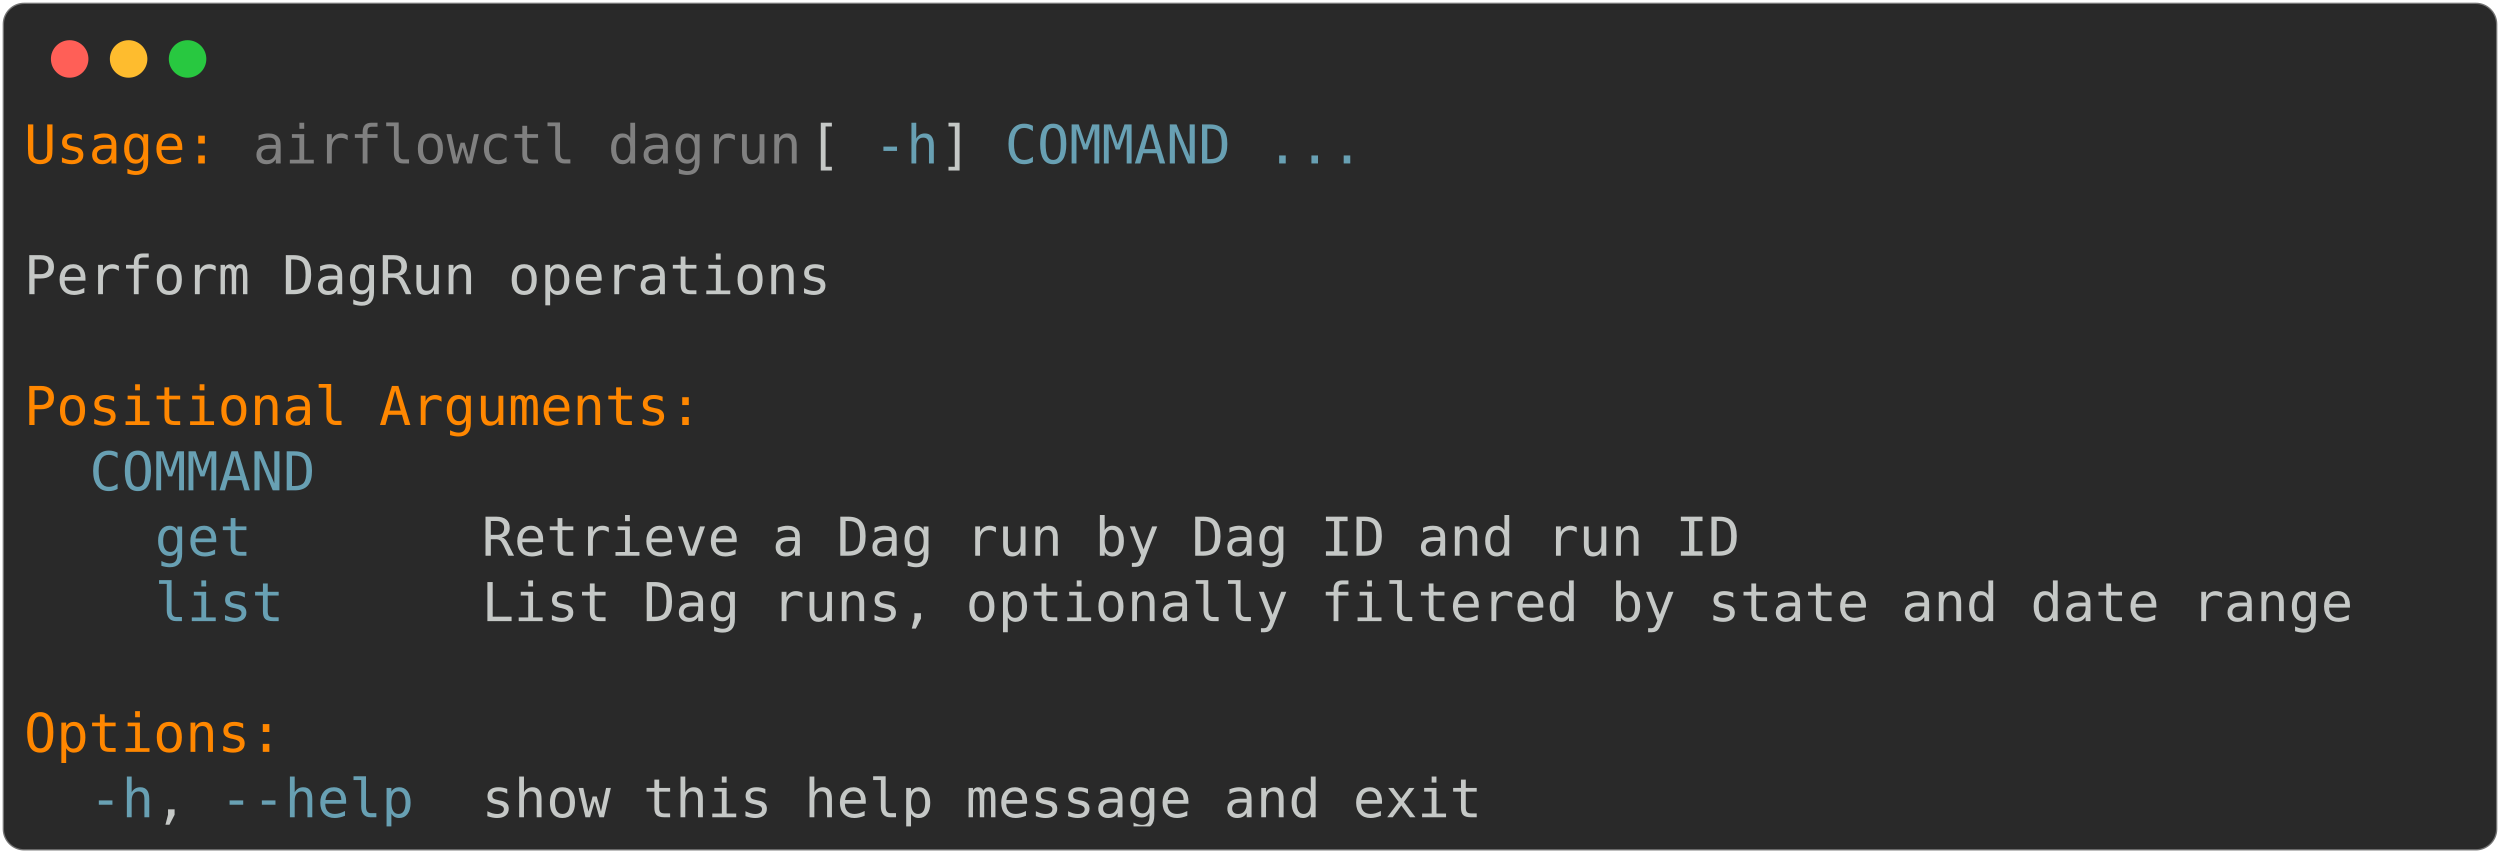
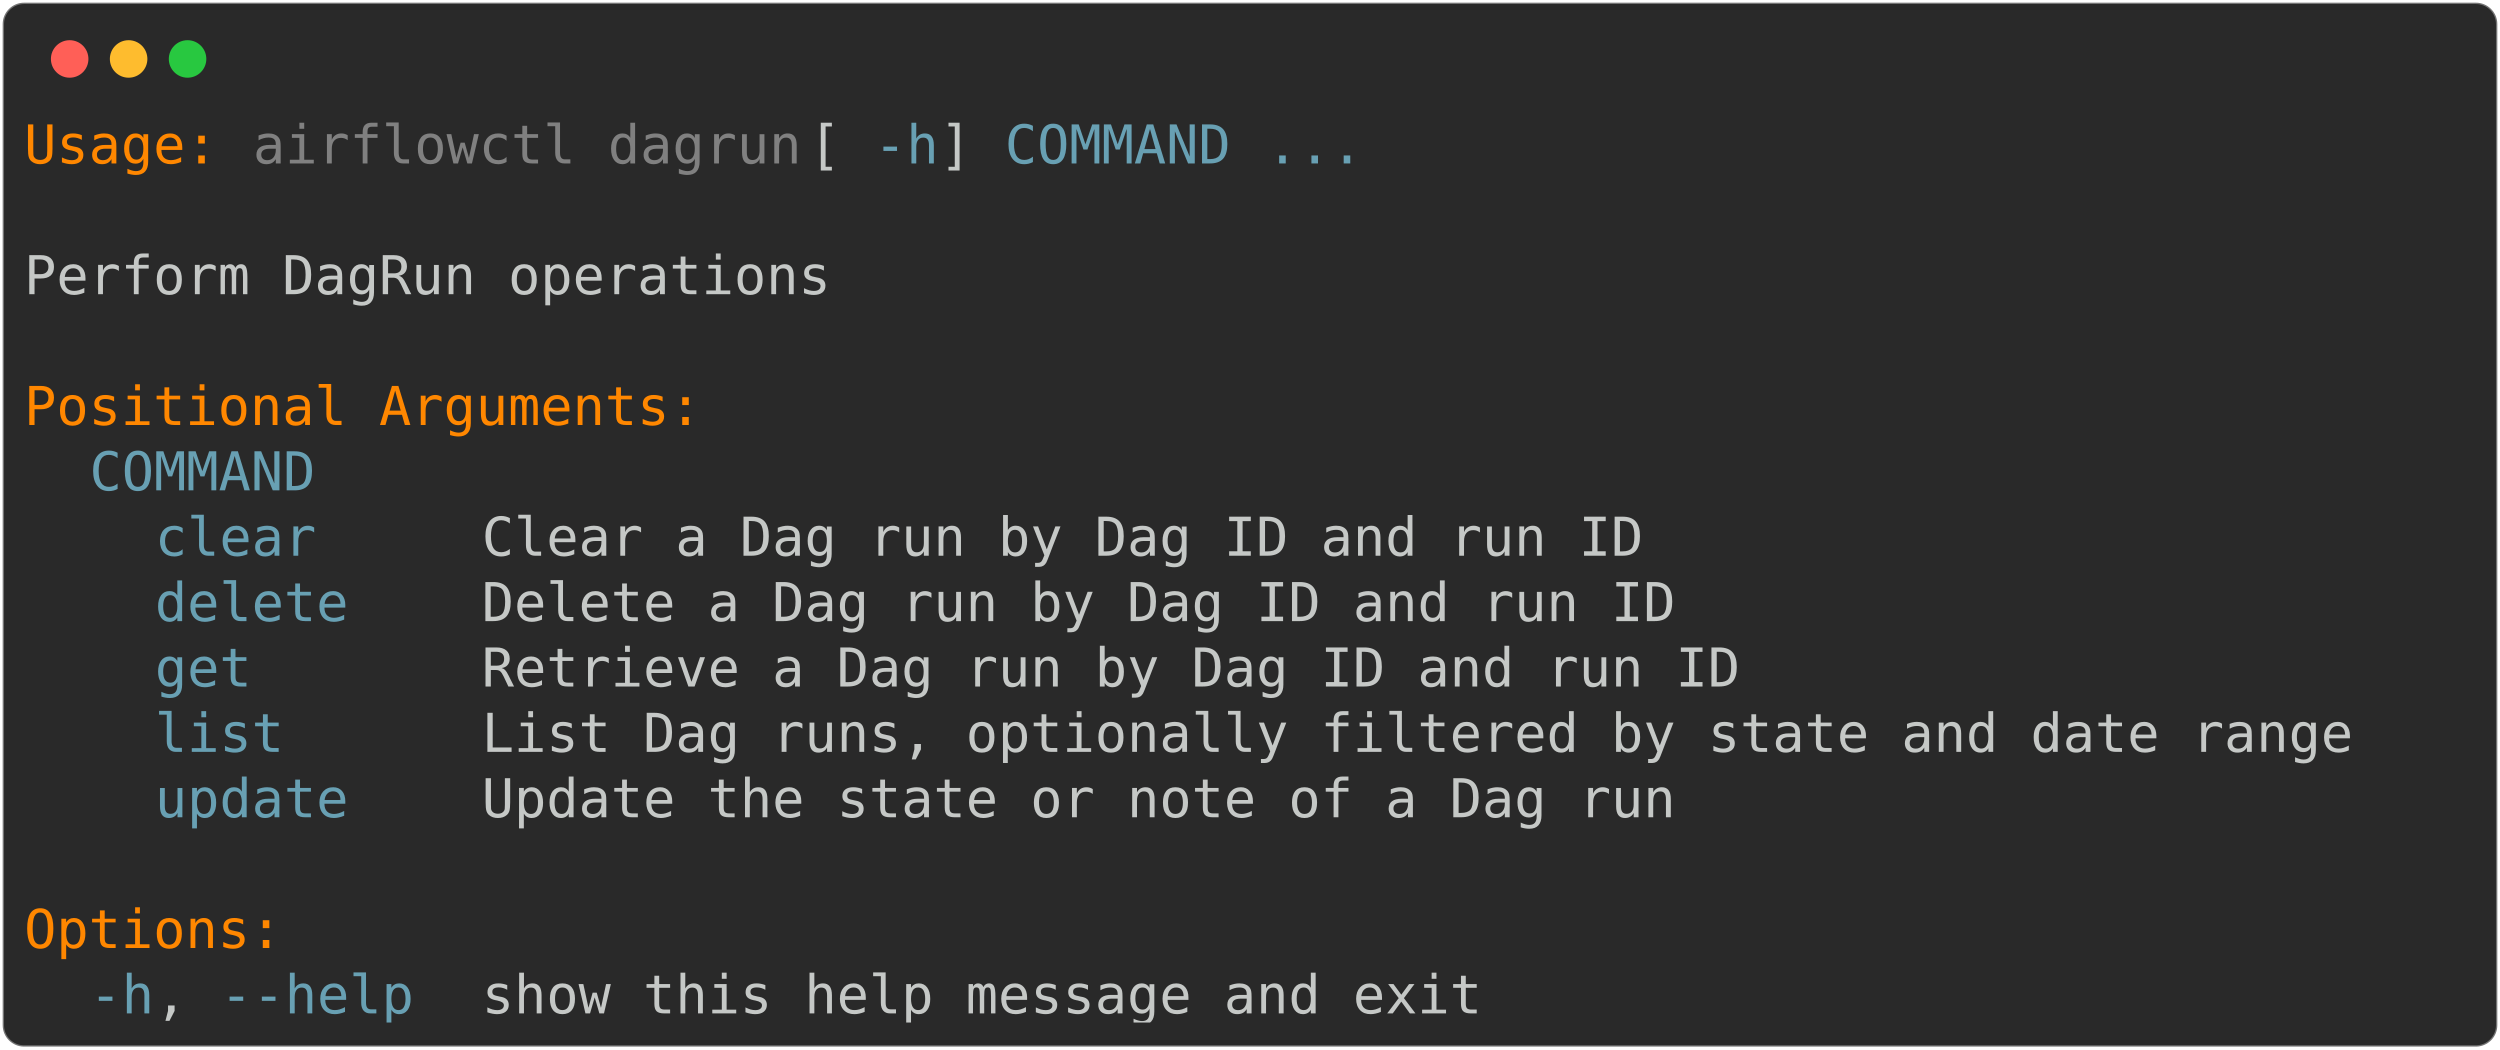
- <svg xmlns="http://www.w3.org/2000/svg" class="rich-terminal" viewBox="0 0 933 318.4">
+ <svg xmlns="http://www.w3.org/2000/svg" class="rich-terminal" viewBox="0 0 933 391.6">
  <style>

    @font-face {
        font-family: "Fira Code";
        src: local("FiraCode-Regular"),
                url("https://cdnjs.cloudflare.com/ajax/libs/firacode/6.2.0/woff2/FiraCode-Regular.woff2") format("woff2"),
                url("https://cdnjs.cloudflare.com/ajax/libs/firacode/6.2.0/woff/FiraCode-Regular.woff") format("woff");
        font-style: normal;
        font-weight: 400;
    }
    @font-face {
        font-family: "Fira Code";
        src: local("FiraCode-Bold"),
                url("https://cdnjs.cloudflare.com/ajax/libs/firacode/6.2.0/woff2/FiraCode-Bold.woff2") format("woff2"),
                url("https://cdnjs.cloudflare.com/ajax/libs/firacode/6.2.0/woff/FiraCode-Bold.woff") format("woff");
        font-style: bold;
        font-weight: 700;
    }

-     .terminal-3834720684-matrix {
+     .terminal-3943696818-matrix {
        font-family: Fira Code, monospace;
        font-size: 20px;
        line-height: 24.4px;
        font-variant-east-asian: full-width;
    }

-     .terminal-3834720684-title {
+     .terminal-3943696818-title {
        font-size: 18px;
        font-weight: bold;
        font-family: arial;
    }

-     .terminal-3834720684-r1 { fill: #ff8700 }
- .terminal-3834720684-r2 { fill: #c5c8c6 }
- .terminal-3834720684-r3 { fill: #808080 }
- .terminal-3834720684-r4 { fill: #68a0b3 }
+     .terminal-3943696818-r1 { fill: #ff8700 }
+ .terminal-3943696818-r2 { fill: #c5c8c6 }
+ .terminal-3943696818-r3 { fill: #808080 }
+ .terminal-3943696818-r4 { fill: #68a0b3 }
    </style>
  <defs>
-     <clipPath id="terminal-3834720684-clip-terminal">
-       <rect x="0" y="0" width="914.0" height="267.4" />
+     <clipPath id="terminal-3943696818-clip-terminal">
+       <rect x="0" y="0" width="914.0" height="340.6" />
    </clipPath>
-     <clipPath id="terminal-3834720684-line-0">
+     <clipPath id="terminal-3943696818-line-0">
      <rect x="0" y="1.5" width="915" height="24.65" />
    </clipPath>
-     <clipPath id="terminal-3834720684-line-1">
+     <clipPath id="terminal-3943696818-line-1">
      <rect x="0" y="25.9" width="915" height="24.65" />
    </clipPath>
-     <clipPath id="terminal-3834720684-line-2">
+     <clipPath id="terminal-3943696818-line-2">
      <rect x="0" y="50.3" width="915" height="24.65" />
    </clipPath>
-     <clipPath id="terminal-3834720684-line-3">
+     <clipPath id="terminal-3943696818-line-3">
      <rect x="0" y="74.7" width="915" height="24.65" />
    </clipPath>
-     <clipPath id="terminal-3834720684-line-4">
+     <clipPath id="terminal-3943696818-line-4">
      <rect x="0" y="99.1" width="915" height="24.65" />
    </clipPath>
-     <clipPath id="terminal-3834720684-line-5">
+     <clipPath id="terminal-3943696818-line-5">
      <rect x="0" y="123.5" width="915" height="24.65" />
    </clipPath>
-     <clipPath id="terminal-3834720684-line-6">
+     <clipPath id="terminal-3943696818-line-6">
      <rect x="0" y="147.9" width="915" height="24.65" />
    </clipPath>
-     <clipPath id="terminal-3834720684-line-7">
+     <clipPath id="terminal-3943696818-line-7">
      <rect x="0" y="172.3" width="915" height="24.65" />
    </clipPath>
-     <clipPath id="terminal-3834720684-line-8">
+     <clipPath id="terminal-3943696818-line-8">
      <rect x="0" y="196.7" width="915" height="24.65" />
    </clipPath>
-     <clipPath id="terminal-3834720684-line-9">
+     <clipPath id="terminal-3943696818-line-9">
      <rect x="0" y="221.1" width="915" height="24.65" />
    </clipPath>
+     <clipPath id="terminal-3943696818-line-10">
+       <rect x="0" y="245.5" width="915" height="24.65" />
+     </clipPath>
+     <clipPath id="terminal-3943696818-line-11">
+       <rect x="0" y="269.9" width="915" height="24.65" />
+     </clipPath>
+     <clipPath id="terminal-3943696818-line-12">
+       <rect x="0" y="294.3" width="915" height="24.65" />
+     </clipPath>
  </defs>
-   <rect fill="#292929" stroke="rgba(255,255,255,0.35)" stroke-width="1" x="1" y="1" width="931" height="316.4" rx="8" />
+   <rect fill="#292929" stroke="rgba(255,255,255,0.35)" stroke-width="1" x="1" y="1" width="931" height="389.6" rx="8" />
  <g transform="translate(26,22)">
    <circle cx="0" cy="0" r="7" fill="#ff5f57" />
    <circle cx="22" cy="0" r="7" fill="#febc2e" />
    <circle cx="44" cy="0" r="7" fill="#28c840" />
  </g>
-   <g transform="translate(9, 41)" clip-path="url(#terminal-3834720684-clip-terminal)">
-     <g class="terminal-3834720684-matrix">
-       <text class="terminal-3834720684-r1" x="0" y="20" textLength="73.2" clip-path="url(#terminal-3834720684-line-0)">Usage:</text>
-       <text class="terminal-3834720684-r3" x="85.4" y="20" textLength="207.4" clip-path="url(#terminal-3834720684-line-0)">airflowctl dagrun</text>
-       <text class="terminal-3834720684-r2" x="292.8" y="20" textLength="24.4" clip-path="url(#terminal-3834720684-line-0)"> [</text>
-       <text class="terminal-3834720684-r4" x="317.2" y="20" textLength="24.4" clip-path="url(#terminal-3834720684-line-0)">-h</text>
-       <text class="terminal-3834720684-r2" x="341.6" y="20" textLength="24.4" clip-path="url(#terminal-3834720684-line-0)">] </text>
-       <text class="terminal-3834720684-r4" x="366" y="20" textLength="85.4" clip-path="url(#terminal-3834720684-line-0)">COMMAND</text>
-       <text class="terminal-3834720684-r4" x="463.6" y="20" textLength="36.6" clip-path="url(#terminal-3834720684-line-0)">...</text>
-       <text class="terminal-3834720684-r2" x="915" y="20" textLength="12.2" clip-path="url(#terminal-3834720684-line-0)">
+   <g transform="translate(9, 41)" clip-path="url(#terminal-3943696818-clip-terminal)">
+     <g class="terminal-3943696818-matrix">
+       <text class="terminal-3943696818-r1" x="0" y="20" textLength="73.2" clip-path="url(#terminal-3943696818-line-0)">Usage:</text>
+       <text class="terminal-3943696818-r3" x="85.4" y="20" textLength="207.4" clip-path="url(#terminal-3943696818-line-0)">airflowctl dagrun</text>
+       <text class="terminal-3943696818-r2" x="292.8" y="20" textLength="24.4" clip-path="url(#terminal-3943696818-line-0)"> [</text>
+       <text class="terminal-3943696818-r4" x="317.2" y="20" textLength="24.4" clip-path="url(#terminal-3943696818-line-0)">-h</text>
+       <text class="terminal-3943696818-r2" x="341.6" y="20" textLength="24.4" clip-path="url(#terminal-3943696818-line-0)">] </text>
+       <text class="terminal-3943696818-r4" x="366" y="20" textLength="85.4" clip-path="url(#terminal-3943696818-line-0)">COMMAND</text>
+       <text class="terminal-3943696818-r4" x="463.6" y="20" textLength="36.6" clip-path="url(#terminal-3943696818-line-0)">...</text>
+       <text class="terminal-3943696818-r2" x="915" y="20" textLength="12.2" clip-path="url(#terminal-3943696818-line-0)">
</text>
-       <text class="terminal-3834720684-r2" x="915" y="44.4" textLength="12.2" clip-path="url(#terminal-3834720684-line-1)">
+       <text class="terminal-3943696818-r2" x="915" y="44.4" textLength="12.2" clip-path="url(#terminal-3943696818-line-1)">
</text>
-       <text class="terminal-3834720684-r2" x="0" y="68.8" textLength="305" clip-path="url(#terminal-3834720684-line-2)">Perform DagRun operations</text>
-       <text class="terminal-3834720684-r2" x="915" y="68.8" textLength="12.2" clip-path="url(#terminal-3834720684-line-2)">
+       <text class="terminal-3943696818-r2" x="0" y="68.8" textLength="305" clip-path="url(#terminal-3943696818-line-2)">Perform DagRun operations</text>
+       <text class="terminal-3943696818-r2" x="915" y="68.8" textLength="12.2" clip-path="url(#terminal-3943696818-line-2)">
</text>
-       <text class="terminal-3834720684-r2" x="915" y="93.2" textLength="12.2" clip-path="url(#terminal-3834720684-line-3)">
+       <text class="terminal-3943696818-r2" x="915" y="93.2" textLength="12.2" clip-path="url(#terminal-3943696818-line-3)">
</text>
-       <text class="terminal-3834720684-r1" x="0" y="117.6" textLength="256.2" clip-path="url(#terminal-3834720684-line-4)">Positional Arguments:</text>
-       <text class="terminal-3834720684-r2" x="915" y="117.6" textLength="12.2" clip-path="url(#terminal-3834720684-line-4)">
+       <text class="terminal-3943696818-r1" x="0" y="117.6" textLength="256.2" clip-path="url(#terminal-3943696818-line-4)">Positional Arguments:</text>
+       <text class="terminal-3943696818-r2" x="915" y="117.6" textLength="12.2" clip-path="url(#terminal-3943696818-line-4)">
</text>
-       <text class="terminal-3834720684-r4" x="24.4" y="142" textLength="85.4" clip-path="url(#terminal-3834720684-line-5)">COMMAND</text>
-       <text class="terminal-3834720684-r2" x="915" y="142" textLength="12.2" clip-path="url(#terminal-3834720684-line-5)">
+       <text class="terminal-3943696818-r4" x="24.4" y="142" textLength="85.4" clip-path="url(#terminal-3943696818-line-5)">COMMAND</text>
+       <text class="terminal-3943696818-r2" x="915" y="142" textLength="12.2" clip-path="url(#terminal-3943696818-line-5)">
</text>
-       <text class="terminal-3834720684-r4" x="48.8" y="166.4" textLength="36.6" clip-path="url(#terminal-3834720684-line-6)">get</text>
-       <text class="terminal-3834720684-r2" x="170.8" y="166.4" textLength="475.8" clip-path="url(#terminal-3834720684-line-6)">Retrieve a Dag run by Dag ID and run ID</text>
-       <text class="terminal-3834720684-r2" x="915" y="166.4" textLength="12.2" clip-path="url(#terminal-3834720684-line-6)">
+       <text class="terminal-3943696818-r4" x="48.8" y="166.4" textLength="61" clip-path="url(#terminal-3943696818-line-6)">clear</text>
+       <text class="terminal-3943696818-r2" x="170.8" y="166.4" textLength="439.2" clip-path="url(#terminal-3943696818-line-6)">Clear a Dag run by Dag ID and run ID</text>
+       <text class="terminal-3943696818-r2" x="915" y="166.4" textLength="12.2" clip-path="url(#terminal-3943696818-line-6)">
</text>
-       <text class="terminal-3834720684-r4" x="48.8" y="190.8" textLength="48.8" clip-path="url(#terminal-3834720684-line-7)">list</text>
-       <text class="terminal-3834720684-r2" x="170.8" y="190.8" textLength="707.6" clip-path="url(#terminal-3834720684-line-7)">List Dag runs, optionally filtered by state and date range</text>
-       <text class="terminal-3834720684-r2" x="915" y="190.8" textLength="12.2" clip-path="url(#terminal-3834720684-line-7)">
+       <text class="terminal-3943696818-r4" x="48.8" y="190.8" textLength="73.2" clip-path="url(#terminal-3943696818-line-7)">delete</text>
+       <text class="terminal-3943696818-r2" x="170.8" y="190.8" textLength="451.4" clip-path="url(#terminal-3943696818-line-7)">Delete a Dag run by Dag ID and run ID</text>
+       <text class="terminal-3943696818-r2" x="915" y="190.8" textLength="12.2" clip-path="url(#terminal-3943696818-line-7)">
</text>
-       <text class="terminal-3834720684-r2" x="915" y="215.2" textLength="12.2" clip-path="url(#terminal-3834720684-line-8)">
+       <text class="terminal-3943696818-r4" x="48.8" y="215.2" textLength="36.6" clip-path="url(#terminal-3943696818-line-8)">get</text>
+       <text class="terminal-3943696818-r2" x="170.8" y="215.2" textLength="475.8" clip-path="url(#terminal-3943696818-line-8)">Retrieve a Dag run by Dag ID and run ID</text>
+       <text class="terminal-3943696818-r2" x="915" y="215.2" textLength="12.2" clip-path="url(#terminal-3943696818-line-8)">
</text>
-       <text class="terminal-3834720684-r1" x="0" y="239.6" textLength="97.6" clip-path="url(#terminal-3834720684-line-9)">Options:</text>
-       <text class="terminal-3834720684-r2" x="915" y="239.6" textLength="12.2" clip-path="url(#terminal-3834720684-line-9)">
+       <text class="terminal-3943696818-r4" x="48.8" y="239.6" textLength="48.8" clip-path="url(#terminal-3943696818-line-9)">list</text>
+       <text class="terminal-3943696818-r2" x="170.8" y="239.6" textLength="707.6" clip-path="url(#terminal-3943696818-line-9)">List Dag runs, optionally filtered by state and date range</text>
+       <text class="terminal-3943696818-r2" x="915" y="239.6" textLength="12.2" clip-path="url(#terminal-3943696818-line-9)">
</text>
-       <text class="terminal-3834720684-r4" x="24.4" y="264" textLength="24.4" clip-path="url(#terminal-3834720684-line-10)">-h</text>
-       <text class="terminal-3834720684-r2" x="48.8" y="264" textLength="24.4" clip-path="url(#terminal-3834720684-line-10)">, </text>
-       <text class="terminal-3834720684-r4" x="73.2" y="264" textLength="73.2" clip-path="url(#terminal-3834720684-line-10)">--help</text>
-       <text class="terminal-3834720684-r2" x="170.8" y="264" textLength="378.2" clip-path="url(#terminal-3834720684-line-10)">show this help message and exit</text>
-       <text class="terminal-3834720684-r2" x="915" y="264" textLength="12.2" clip-path="url(#terminal-3834720684-line-10)">
+       <text class="terminal-3943696818-r4" x="48.8" y="264" textLength="73.2" clip-path="url(#terminal-3943696818-line-10)">update</text>
+       <text class="terminal-3943696818-r2" x="170.8" y="264" textLength="451.4" clip-path="url(#terminal-3943696818-line-10)">Update the state or note of a Dag run</text>
+       <text class="terminal-3943696818-r2" x="915" y="264" textLength="12.2" clip-path="url(#terminal-3943696818-line-10)">
+ </text>
+       <text class="terminal-3943696818-r2" x="915" y="288.4" textLength="12.2" clip-path="url(#terminal-3943696818-line-11)">
+ </text>
+       <text class="terminal-3943696818-r1" x="0" y="312.8" textLength="97.6" clip-path="url(#terminal-3943696818-line-12)">Options:</text>
+       <text class="terminal-3943696818-r2" x="915" y="312.8" textLength="12.2" clip-path="url(#terminal-3943696818-line-12)">
+ </text>
+       <text class="terminal-3943696818-r4" x="24.4" y="337.2" textLength="24.4" clip-path="url(#terminal-3943696818-line-13)">-h</text>
+       <text class="terminal-3943696818-r2" x="48.8" y="337.2" textLength="24.4" clip-path="url(#terminal-3943696818-line-13)">, </text>
+       <text class="terminal-3943696818-r4" x="73.2" y="337.2" textLength="73.2" clip-path="url(#terminal-3943696818-line-13)">--help</text>
+       <text class="terminal-3943696818-r2" x="170.8" y="337.2" textLength="378.2" clip-path="url(#terminal-3943696818-line-13)">show this help message and exit</text>
+       <text class="terminal-3943696818-r2" x="915" y="337.2" textLength="12.2" clip-path="url(#terminal-3943696818-line-13)">
</text>
    </g>
  </g>
</svg>
